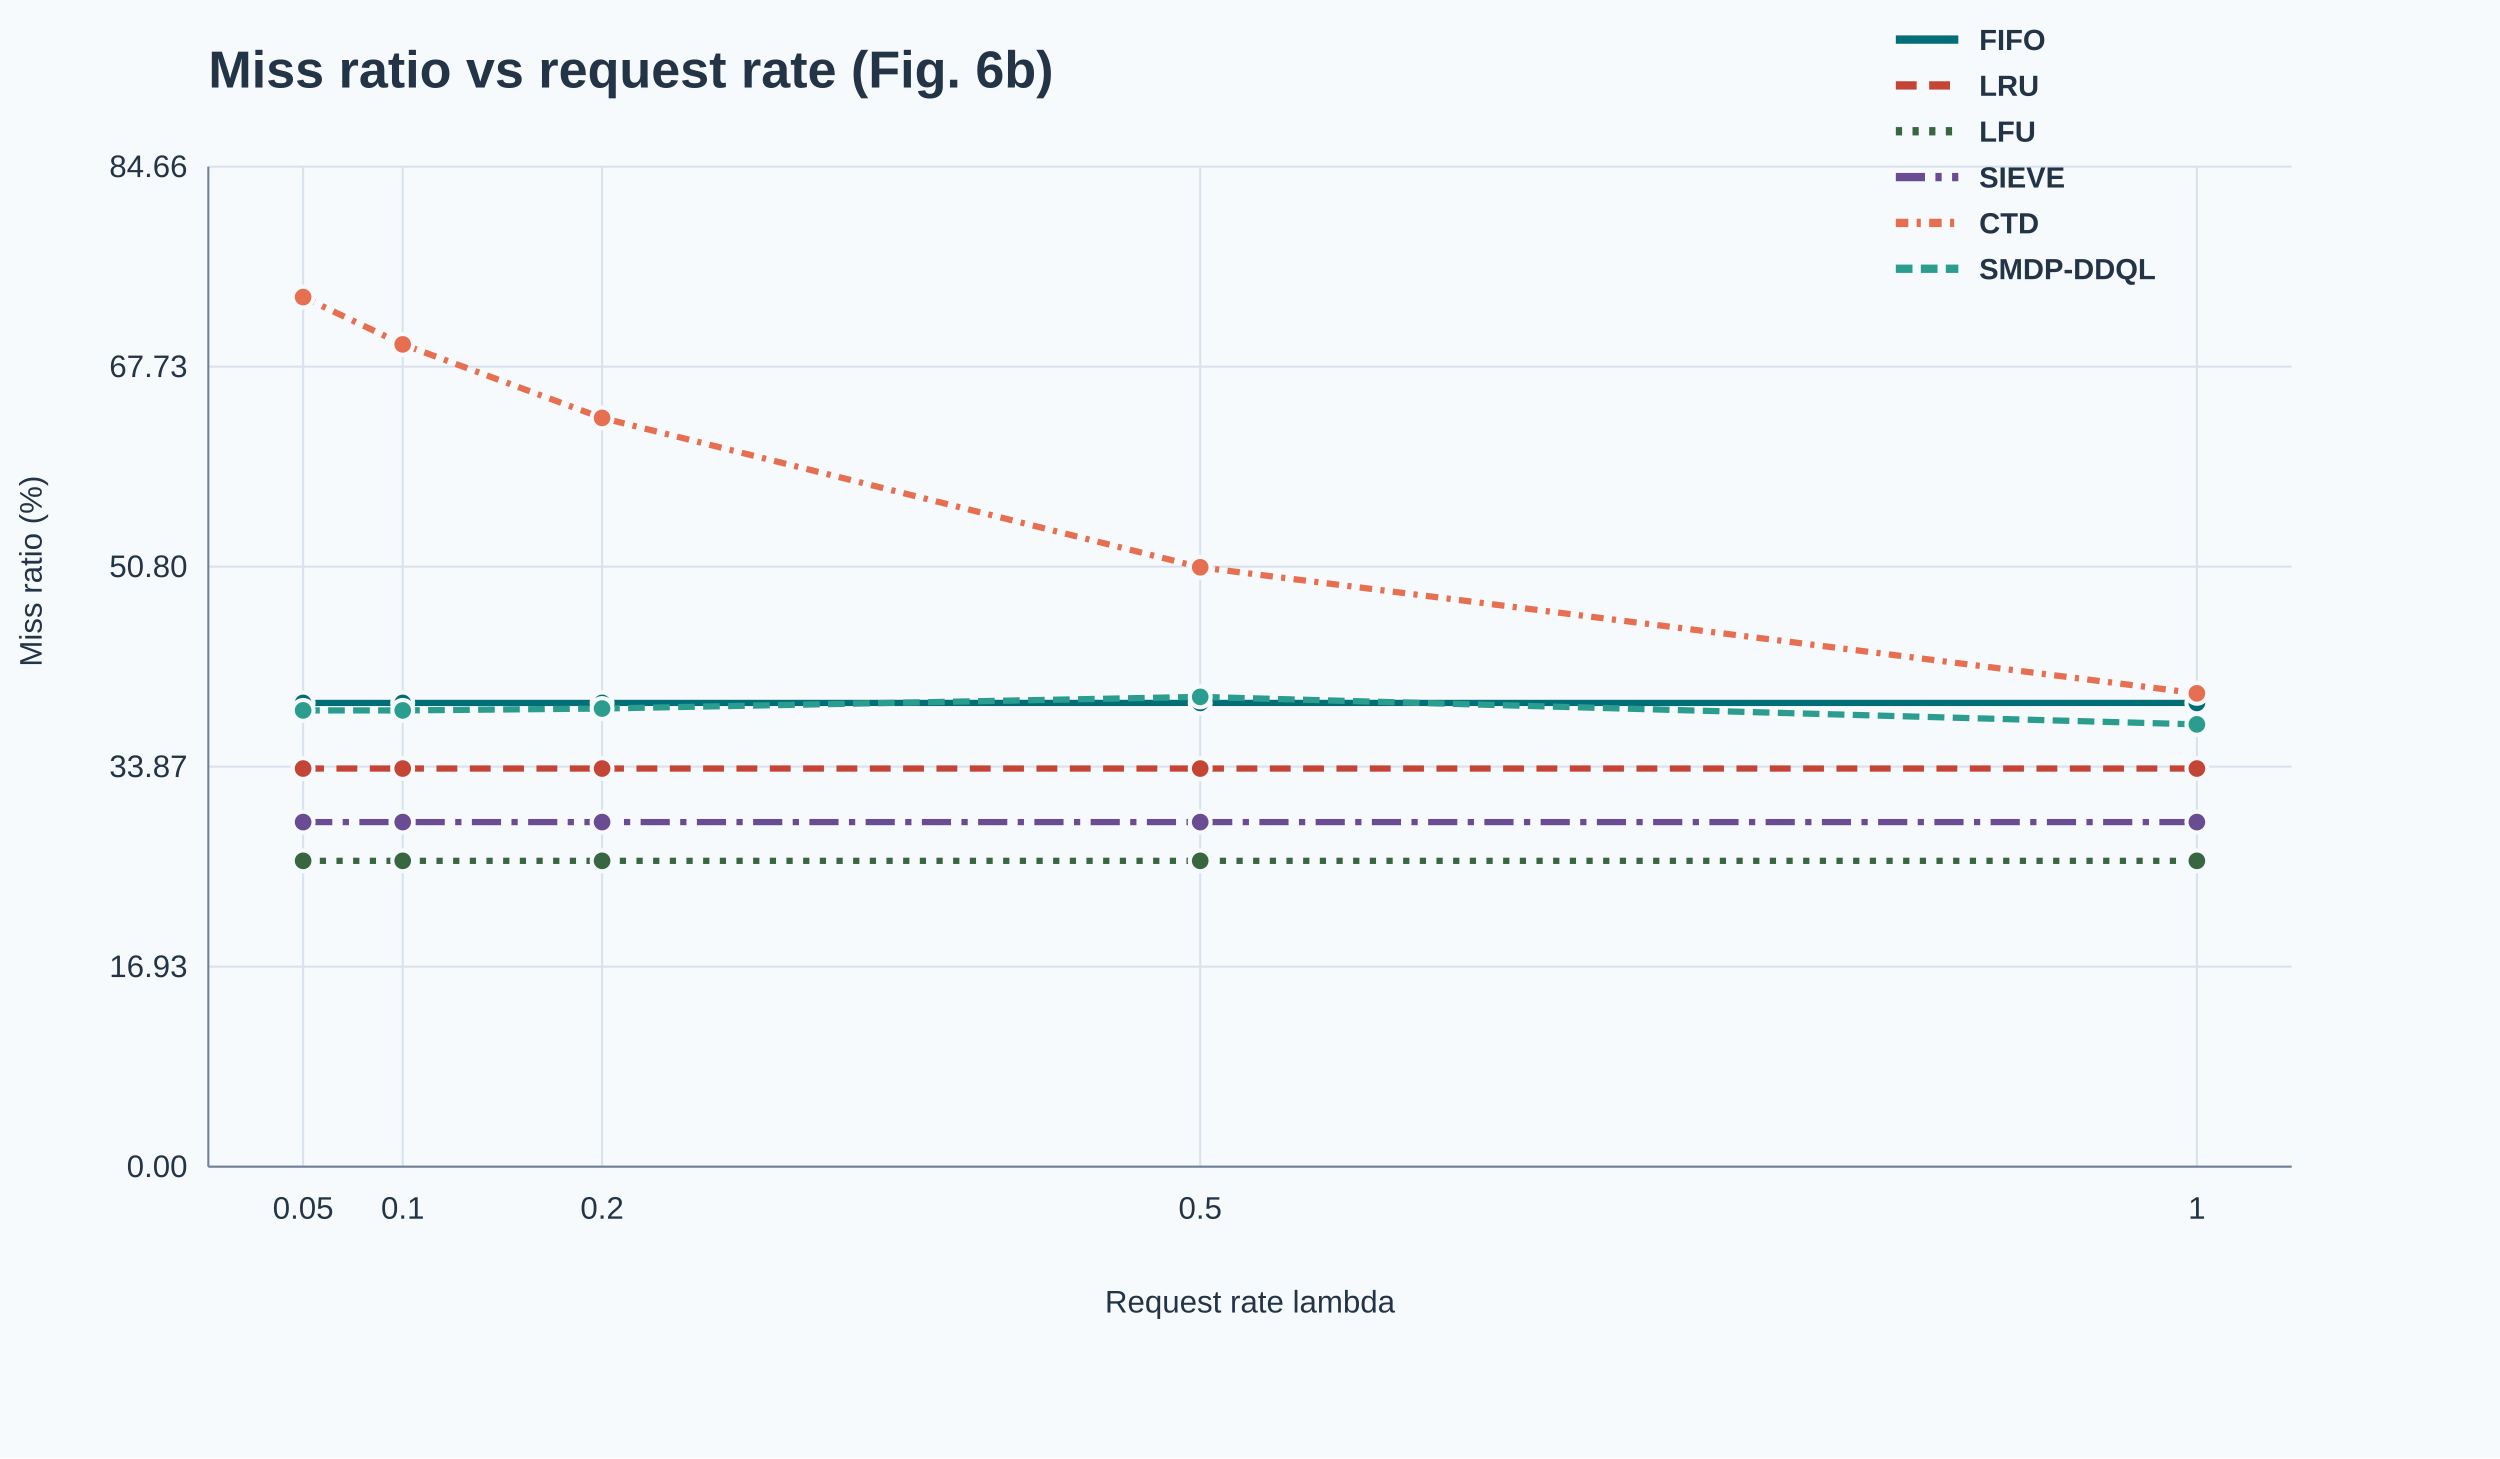
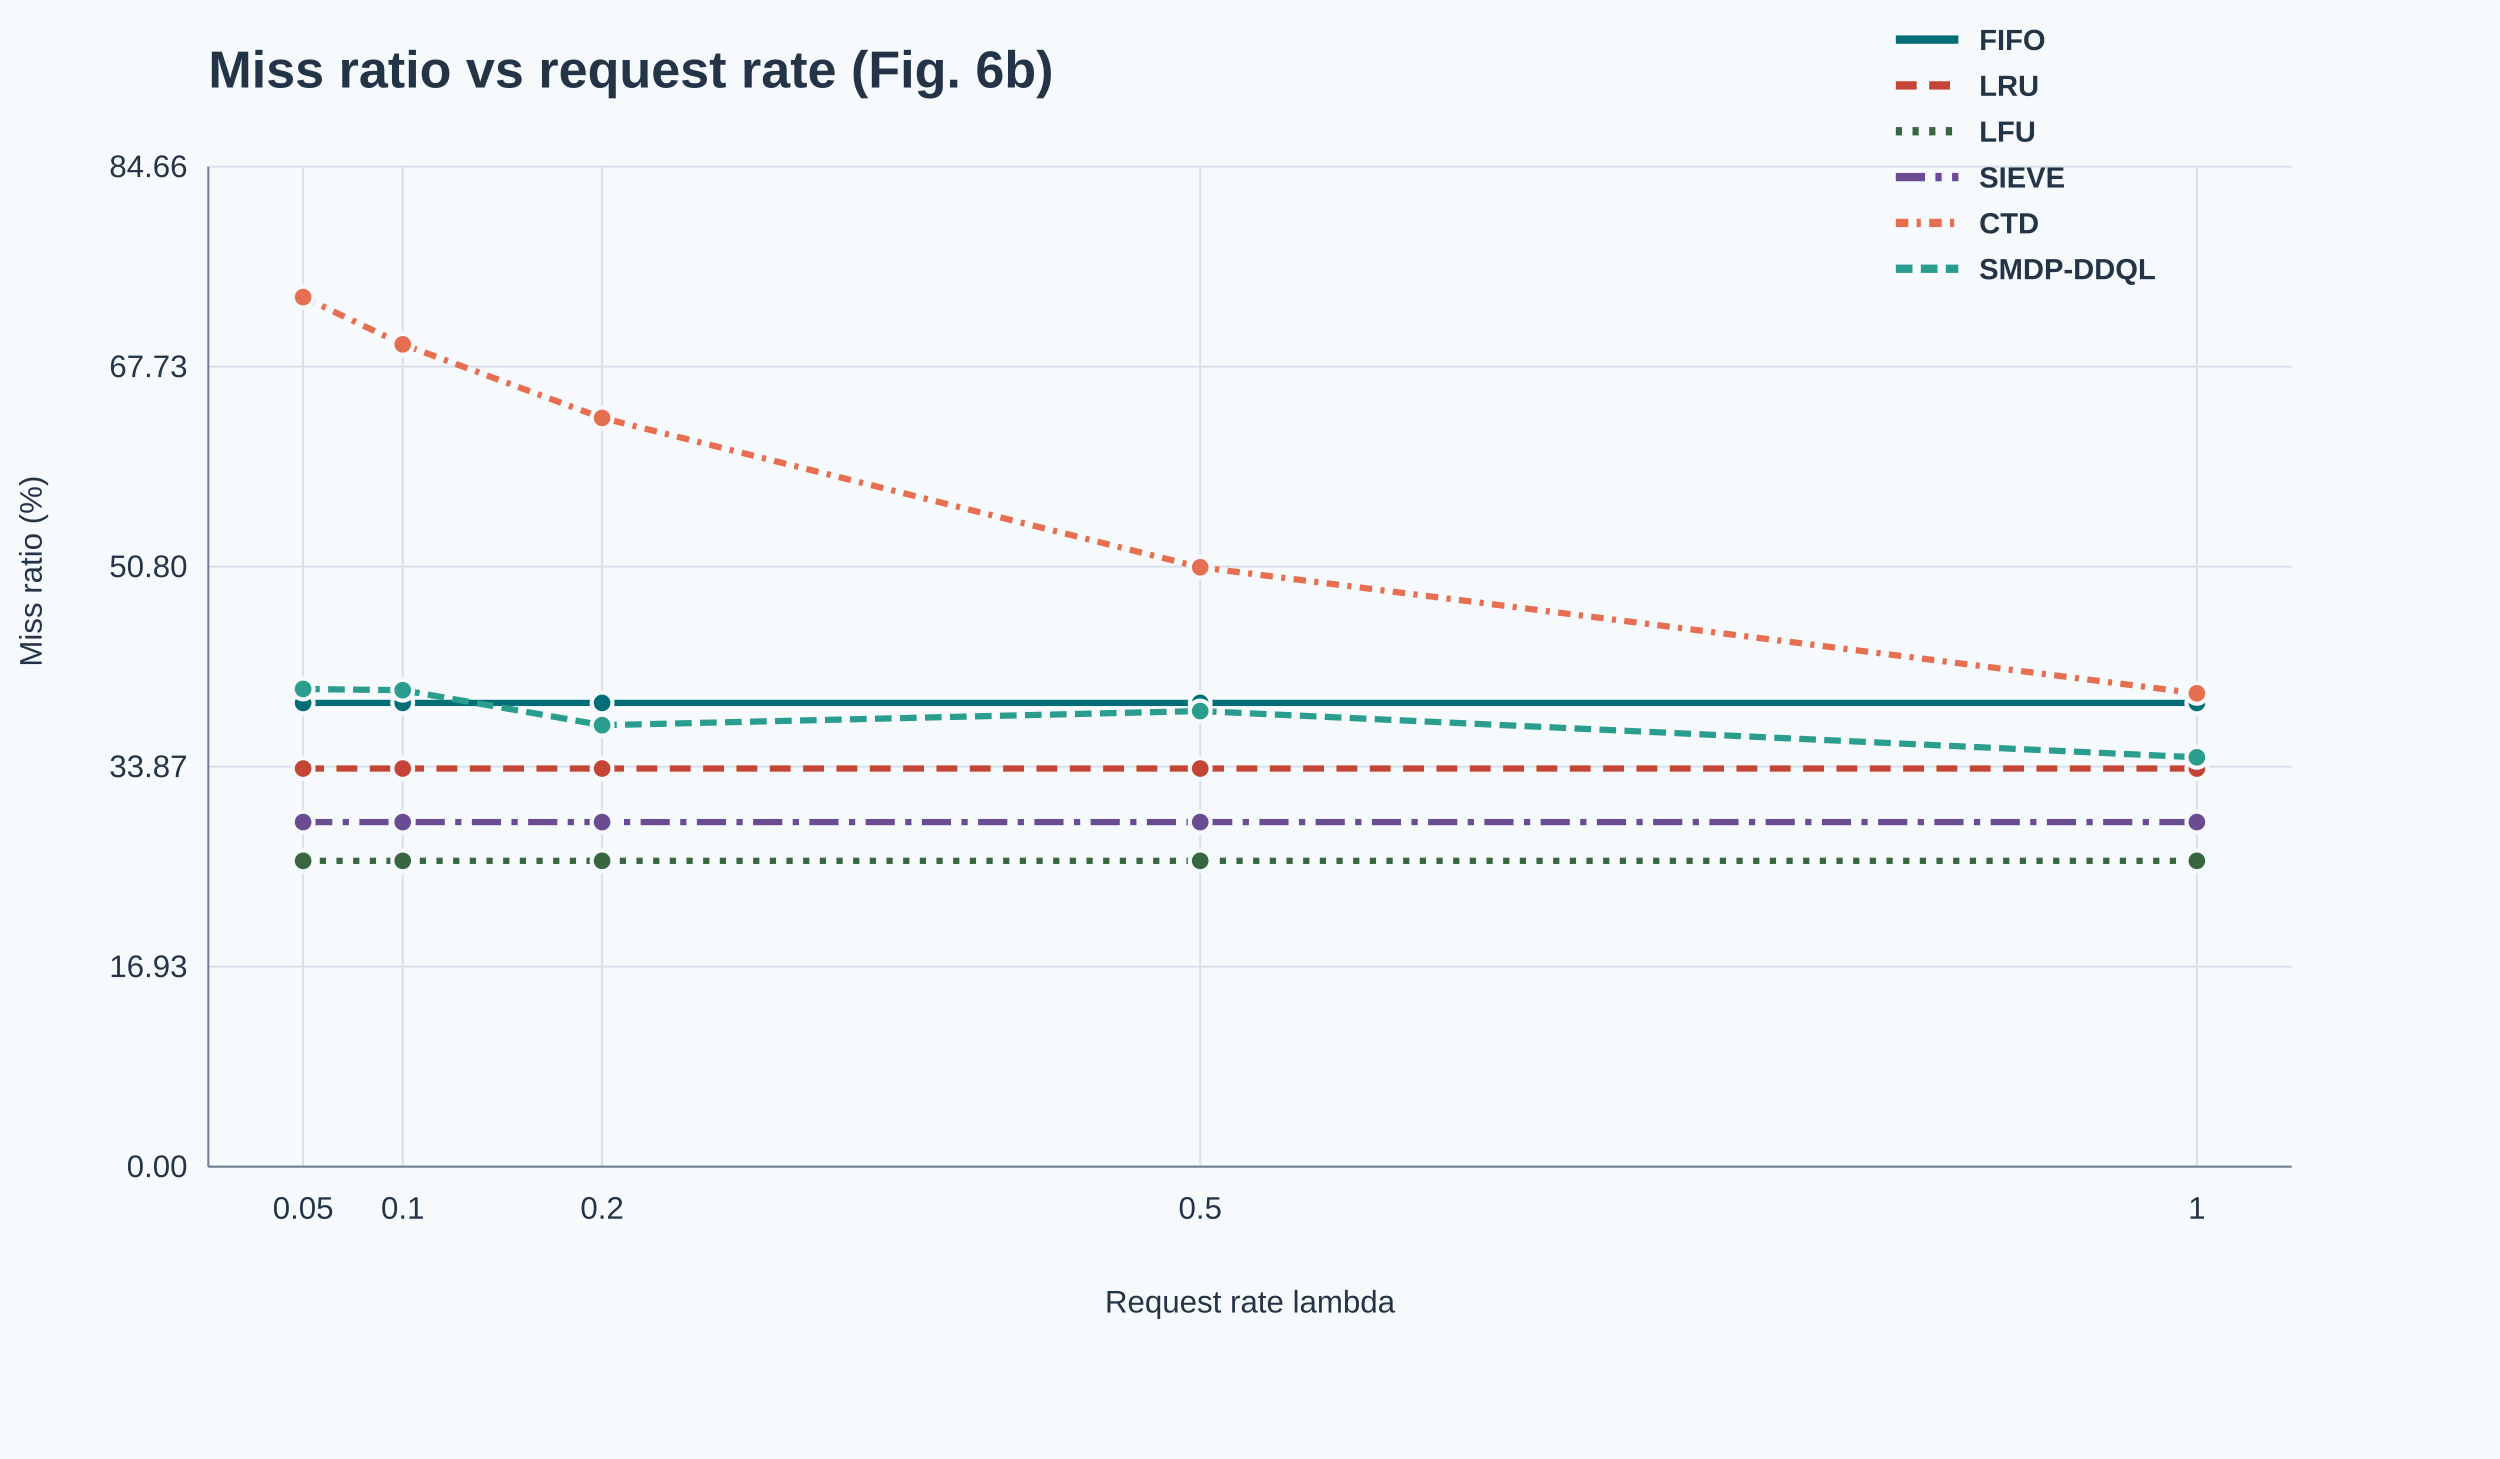
<svg xmlns="http://www.w3.org/2000/svg" width="1200" height="700" viewBox="0 0 1200 700">
  <style>text{font-family:Segoe UI,Arial,sans-serif;fill:#243447}.title{font-size:25px;font-weight:600}.label{font-size:15px}.legend{font-size:14px;font-weight:600}.grid{stroke:#d9e2ec}.axis{stroke:#718096}.line{fill:none;stroke-width:3}.point{stroke:#f7fafc;stroke-width:2}</style>
  <rect width="100%" height="100%" fill="#f7fafc" />
  <text x="100" y="42" class="title">Miss ratio vs request rate (Fig. 6b)</text>
  <text x="600" y="630" class="label" text-anchor="middle">Request rate lambda</text>
  <text x="20" y="320" class="label" transform="rotate(-90 20 320)">Miss ratio (%)</text>
  <line x1="100" y1="560" x2="1100" y2="560" class="grid" />
  <text x="90" y="565" class="label" text-anchor="end">0.00</text>
  <line x1="100" y1="464" x2="1100" y2="464" class="grid" />
  <text x="90" y="469" class="label" text-anchor="end">16.93</text>
  <line x1="100" y1="368" x2="1100" y2="368" class="grid" />
  <text x="90" y="373" class="label" text-anchor="end">33.87</text>
  <line x1="100" y1="272" x2="1100" y2="272" class="grid" />
  <text x="90" y="277" class="label" text-anchor="end">50.80</text>
  <line x1="100" y1="176" x2="1100" y2="176" class="grid" />
  <text x="90" y="181" class="label" text-anchor="end">67.73</text>
  <line x1="100" y1="80" x2="1100" y2="80" class="grid" />
  <text x="90" y="85" class="label" text-anchor="end">84.66</text>
  <line x1="145.5" y1="80" x2="145.5" y2="560" class="grid" />
  <text x="145.5" y="585" class="label" text-anchor="middle">0.05</text>
  <line x1="193.3" y1="80" x2="193.3" y2="560" class="grid" />
  <text x="193.3" y="585" class="label" text-anchor="middle">0.1</text>
  <line x1="289.0" y1="80" x2="289.0" y2="560" class="grid" />
  <text x="289.0" y="585" class="label" text-anchor="middle">0.2</text>
  <line x1="576.1" y1="80" x2="576.1" y2="560" class="grid" />
  <text x="576.1" y="585" class="label" text-anchor="middle">0.5</text>
  <line x1="1054.5" y1="80" x2="1054.5" y2="560" class="grid" />
  <text x="1054.5" y="585" class="label" text-anchor="middle">1</text>
  <polyline points="145.5,337.4 193.3,337.4 289.0,337.4 576.1,337.4 1054.5,337.4" class="line" stroke="#006d77" stroke-dasharray="" />
  <line x1="910" y1="19" x2="940" y2="19" stroke="#006d77" stroke-width="4" stroke-dasharray="" />
  <text x="950" y="24" class="legend">FIFO</text>
  <circle cx="145.5" cy="337.4" r="5" fill="#006d77" class="point" />
  <circle cx="193.3" cy="337.4" r="5" fill="#006d77" class="point" />
  <circle cx="289.0" cy="337.4" r="5" fill="#006d77" class="point" />
  <circle cx="576.1" cy="337.4" r="5" fill="#006d77" class="point" />
  <circle cx="1054.5" cy="337.4" r="5" fill="#006d77" class="point" />
  <polyline points="145.5,368.9 193.3,368.9 289.0,368.9 576.1,368.9 1054.5,368.9" class="line" stroke="#c44536" stroke-dasharray="10 6" />
  <line x1="910" y1="41" x2="940" y2="41" stroke="#c44536" stroke-width="4" stroke-dasharray="10 6" />
  <text x="950" y="46" class="legend">LRU</text>
  <circle cx="145.5" cy="368.9" r="5" fill="#c44536" class="point" />
  <circle cx="193.3" cy="368.9" r="5" fill="#c44536" class="point" />
  <circle cx="289.0" cy="368.9" r="5" fill="#c44536" class="point" />
  <circle cx="576.1" cy="368.9" r="5" fill="#c44536" class="point" />
  <circle cx="1054.5" cy="368.9" r="5" fill="#c44536" class="point" />
  <polyline points="145.5,413.2 193.3,413.2 289.0,413.2 576.1,413.2 1054.5,413.2" class="line" stroke="#386641" stroke-dasharray="3 5" />
  <line x1="910" y1="63" x2="940" y2="63" stroke="#386641" stroke-width="4" stroke-dasharray="3 5" />
  <text x="950" y="68" class="legend">LFU</text>
  <circle cx="145.5" cy="413.2" r="5" fill="#386641" class="point" />
  <circle cx="193.3" cy="413.2" r="5" fill="#386641" class="point" />
  <circle cx="289.0" cy="413.2" r="5" fill="#386641" class="point" />
  <circle cx="576.1" cy="413.2" r="5" fill="#386641" class="point" />
  <circle cx="1054.5" cy="413.2" r="5" fill="#386641" class="point" />
  <polyline points="145.5,394.6 193.3,394.6 289.0,394.6 576.1,394.6 1054.5,394.6" class="line" stroke="#6a4c93" stroke-dasharray="14 5 3 5" />
  <line x1="910" y1="85" x2="940" y2="85" stroke="#6a4c93" stroke-width="4" stroke-dasharray="14 5 3 5" />
  <text x="950" y="90" class="legend">SIEVE</text>
  <circle cx="145.5" cy="394.6" r="5" fill="#6a4c93" class="point" />
  <circle cx="193.3" cy="394.6" r="5" fill="#6a4c93" class="point" />
  <circle cx="289.0" cy="394.6" r="5" fill="#6a4c93" class="point" />
  <circle cx="576.1" cy="394.6" r="5" fill="#6a4c93" class="point" />
  <circle cx="1054.5" cy="394.6" r="5" fill="#6a4c93" class="point" />
  <polyline points="145.5,142.6 193.3,165.3 289.0,200.6 576.1,272.3 1054.5,332.8" class="line" stroke="#e76f51" stroke-dasharray="6 4 2 4" />
  <line x1="910" y1="107" x2="940" y2="107" stroke="#e76f51" stroke-width="4" stroke-dasharray="6 4 2 4" />
  <text x="950" y="112" class="legend">CTD</text>
  <circle cx="145.5" cy="142.6" r="5" fill="#e76f51" class="point" />
  <circle cx="193.3" cy="165.3" r="5" fill="#e76f51" class="point" />
  <circle cx="289.0" cy="200.6" r="5" fill="#e76f51" class="point" />
  <circle cx="576.1" cy="272.3" r="5" fill="#e76f51" class="point" />
  <circle cx="1054.5" cy="332.8" r="5" fill="#e76f51" class="point" />
-   <polyline points="145.5,341.0 193.3,341.0 289.0,340.1 576.1,334.5 1054.5,347.7" class="line" stroke="#2a9d8f" stroke-dasharray="8 4" />
+   <polyline points="145.5,330.7 193.3,331.3 289.0,348.1 576.1,341.3 1054.5,363.5" class="line" stroke="#2a9d8f" stroke-dasharray="8 4" />
  <line x1="910" y1="129" x2="940" y2="129" stroke="#2a9d8f" stroke-width="4" stroke-dasharray="8 4" />
  <text x="950" y="134" class="legend">SMDP-DDQL</text>
-   <circle cx="145.5" cy="341.0" r="5" fill="#2a9d8f" class="point" />
-   <circle cx="193.3" cy="341.0" r="5" fill="#2a9d8f" class="point" />
-   <circle cx="289.0" cy="340.1" r="5" fill="#2a9d8f" class="point" />
-   <circle cx="576.1" cy="334.5" r="5" fill="#2a9d8f" class="point" />
-   <circle cx="1054.5" cy="347.7" r="5" fill="#2a9d8f" class="point" />
+   <circle cx="145.5" cy="330.7" r="5" fill="#2a9d8f" class="point" />
+   <circle cx="193.3" cy="331.3" r="5" fill="#2a9d8f" class="point" />
+   <circle cx="289.0" cy="348.1" r="5" fill="#2a9d8f" class="point" />
+   <circle cx="576.1" cy="341.3" r="5" fill="#2a9d8f" class="point" />
+   <circle cx="1054.5" cy="363.5" r="5" fill="#2a9d8f" class="point" />
  <line x1="100" y1="80" x2="100" y2="560" class="axis" />
  <line x1="100" y1="560" x2="1100" y2="560" class="axis" />
</svg>
